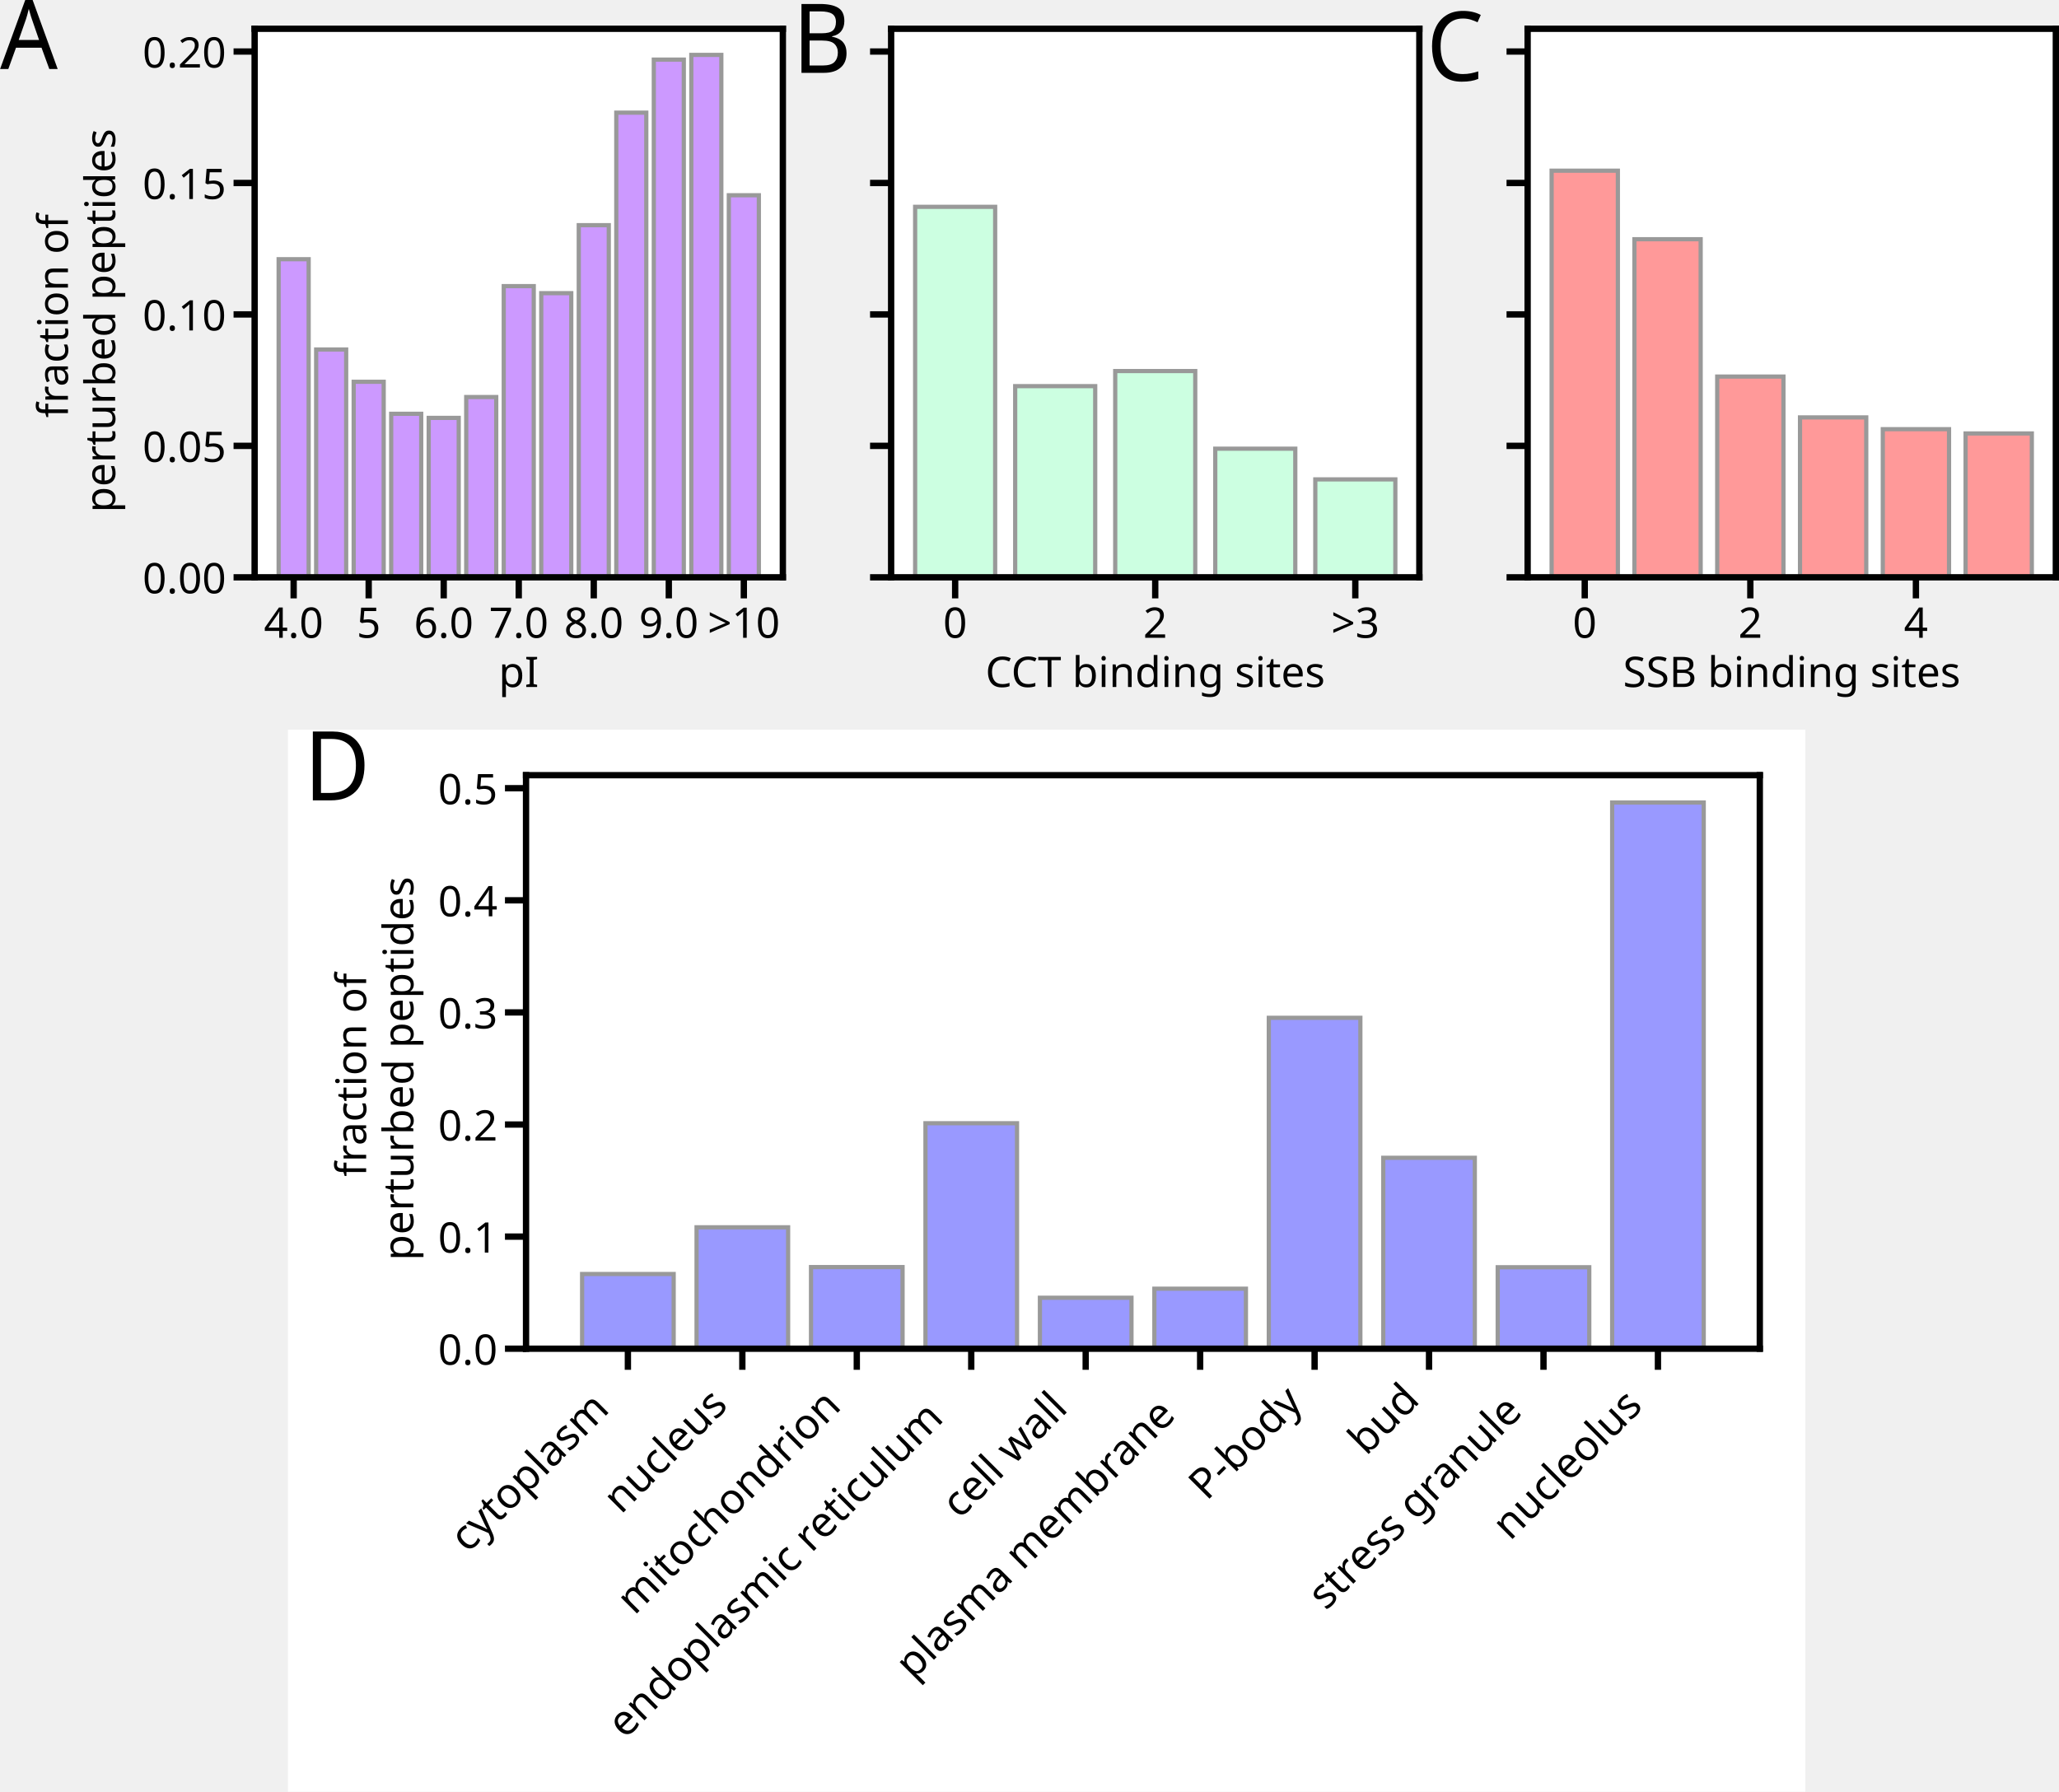
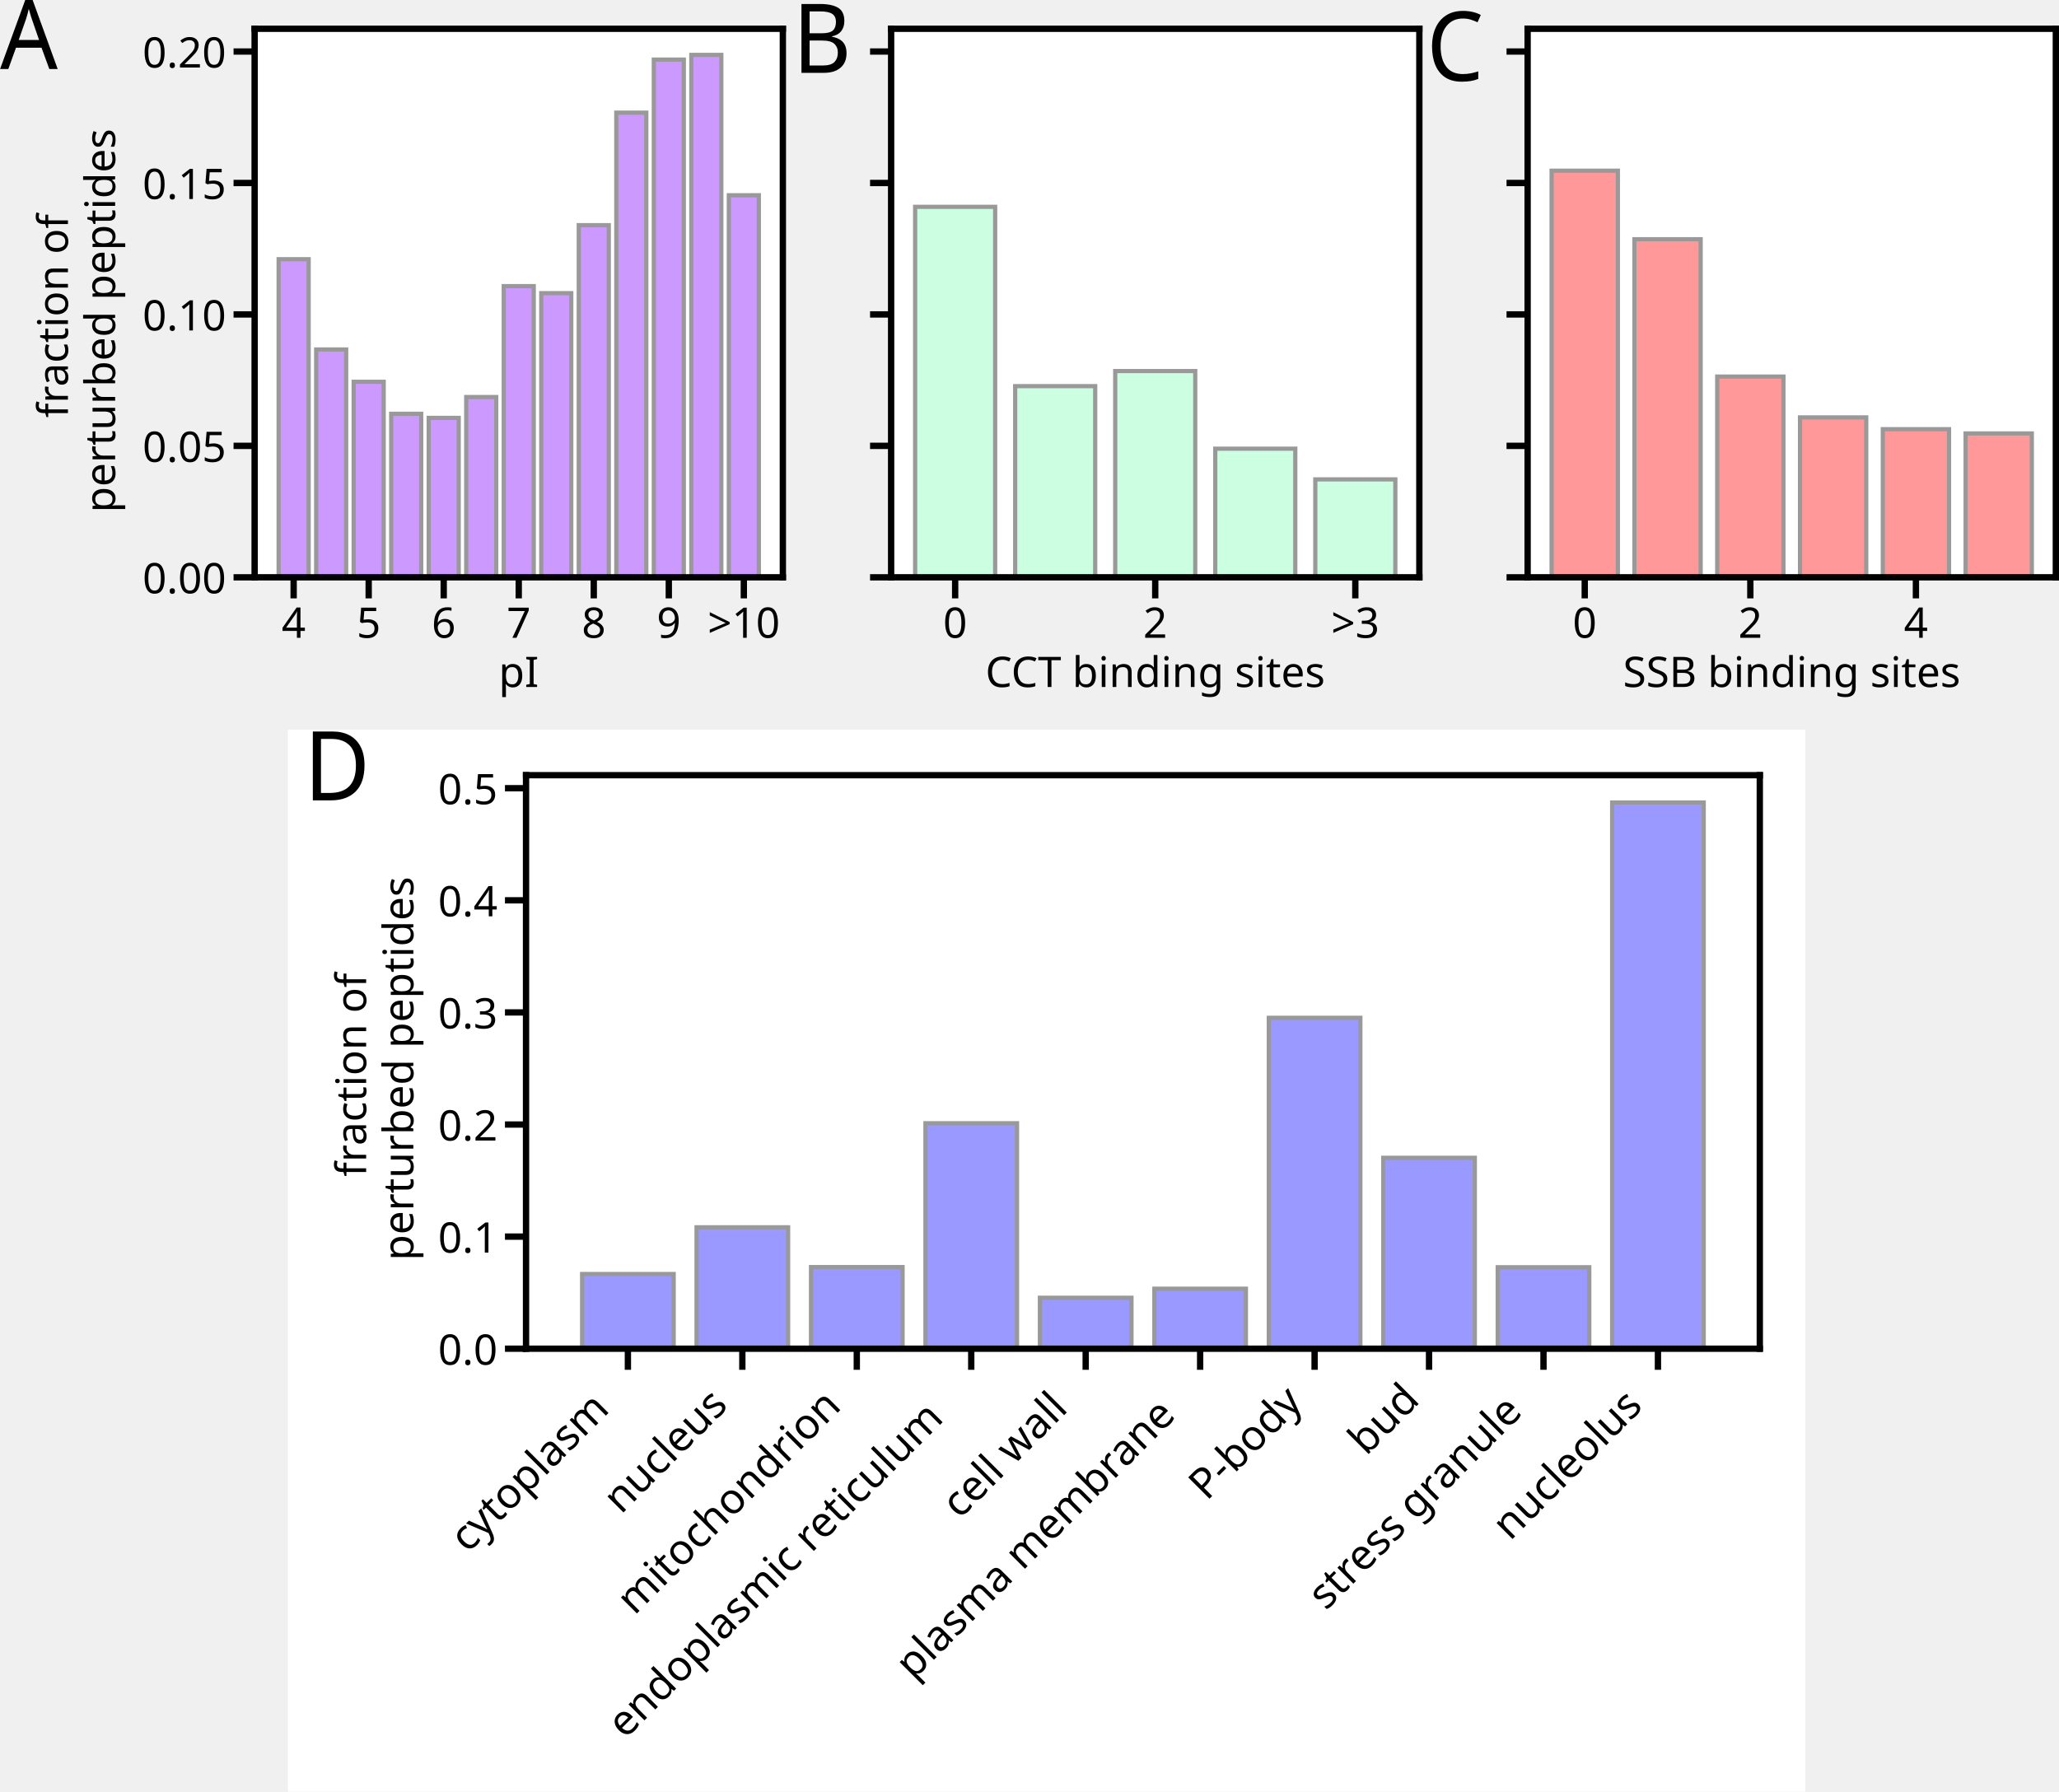
<svg xmlns="http://www.w3.org/2000/svg" xmlns:xlink="http://www.w3.org/1999/xlink" width="977pt" height="850.259pt" viewBox="0 0 977 850.259" version="1.1" id="svg67" xml:space="preserve">
  <defs id="defs1">
    <style type="text/css" id="style1">*{stroke-linejoin: round; stroke-linecap: butt}</style>
    <style type="text/css" id="style1-7">*{stroke-linejoin: round; stroke-linecap: butt}</style>
    <path id="m81d994f9bc" d="M 0,0 V 10" style="stroke:#000000;stroke-width:3" />
    <path id="m4c2b1c77ed" d="M 0,0 H -10" style="stroke:#000000;stroke-width:3" />
    <clipPath id="pcad3f95bfc">
      <rect x="112.975" y="21.6" width="585.425" height="272.158" id="rect32" />
    </clipPath>
  </defs>
  <g id="axes_1" transform="translate(-4.900278,-7.946437)">
    <g id="patch_2">
      <path d="M 125.725,281.9 H 376.366 V 21.6 H 125.725 Z" style="fill:#ffffff" id="path2" />
    </g>
    <g id="patch_3">
      <path d="m 137.118,281.9 h 14.241 V 130.954 h -14.241 z" clip-path="url(#pb880c64305)" style="opacity:0.4;fill:#8000ff;stroke:#000000;stroke-width:2;stroke-linejoin:miter" id="path3" />
    </g>
    <g id="patch_4">
      <path d="m 154.919,281.9 h 14.241 V 173.796 h -14.241 z" clip-path="url(#pb880c64305)" style="opacity:0.4;fill:#8000ff;stroke:#000000;stroke-width:2;stroke-linejoin:miter" id="path4" />
    </g>
    <g id="patch_5">
      <path d="m 172.72,281.9 h 14.241 v -92.783 h -14.241 z" clip-path="url(#pb880c64305)" style="opacity:0.4;fill:#8000ff;stroke:#000000;stroke-width:2;stroke-linejoin:miter" id="path5" />
    </g>
    <g id="patch_6">
      <path d="m 190.521,281.9 h 14.241 v -77.594 h -14.241 z" clip-path="url(#pb880c64305)" style="opacity:0.4;fill:#8000ff;stroke:#000000;stroke-width:2;stroke-linejoin:miter" id="path6" />
    </g>
    <g id="patch_7">
      <path d="M 208.323,281.9 H 222.564 V 206.252 H 208.323 Z" clip-path="url(#pb880c64305)" style="opacity:0.4;fill:#8000ff;stroke:#000000;stroke-width:2;stroke-linejoin:miter" id="path7" />
    </g>
    <g id="patch_8">
      <path d="m 226.124,281.9 h 14.241 v -85.541 h -14.241 z" clip-path="url(#pb880c64305)" style="opacity:0.4;fill:#8000ff;stroke:#000000;stroke-width:2;stroke-linejoin:miter" id="path8" />
    </g>
    <g id="patch_9">
      <path d="m 243.925,281.9 h 14.241 V 143.727 h -14.241 z" clip-path="url(#pb880c64305)" style="opacity:0.4;fill:#8000ff;stroke:#000000;stroke-width:2;stroke-linejoin:miter" id="path9" />
    </g>
    <g id="patch_10">
      <path d="M 261.726,281.9 H 275.967 V 147.067 h -14.241 z" clip-path="url(#pb880c64305)" style="opacity:0.4;fill:#8000ff;stroke:#000000;stroke-width:2;stroke-linejoin:miter" id="path10" />
    </g>
    <g id="patch_11">
      <path d="m 279.528,281.9 h 14.241 V 114.799 h -14.241 z" clip-path="url(#pb880c64305)" style="opacity:0.4;fill:#8000ff;stroke:#000000;stroke-width:2;stroke-linejoin:miter" id="path11" />
    </g>
    <g id="patch_12">
      <path d="m 297.329,281.9 h 14.241 V 61.408 h -14.241 z" clip-path="url(#pb880c64305)" style="opacity:0.4;fill:#8000ff;stroke:#000000;stroke-width:2;stroke-linejoin:miter" id="path12" />
    </g>
    <g id="patch_13">
      <path d="m 315.13,281.9 h 14.241 V 36.235 h -14.241 z" clip-path="url(#pb880c64305)" style="opacity:0.4;fill:#8000ff;stroke:#000000;stroke-width:2;stroke-linejoin:miter" id="path13" />
    </g>
    <g id="patch_14">
      <path d="m 332.931,281.9 h 14.241 V 33.995 h -14.241 z" clip-path="url(#pb880c64305)" style="opacity:0.4;fill:#8000ff;stroke:#000000;stroke-width:2;stroke-linejoin:miter" id="path14" />
    </g>
    <g id="patch_15">
      <path d="m 350.733,281.9 h 14.241 V 100.6 h -14.241 z" clip-path="url(#pb880c64305)" style="opacity:0.4;fill:#8000ff;stroke:#000000;stroke-width:2;stroke-linejoin:miter" id="path15" />
    </g>
    <g id="matplotlib.axis_1">
      <g id="xtick_1">
        <g id="line2d_1">
          <defs id="defs15">
            <path id="m2d09e3eda3" d="M 0,0 V 10" style="stroke:#000000;stroke-width:3" />
          </defs>
          <g id="g15">
            <use xlink:href="#m2d09e3eda3" x="144.238" y="281.9" style="stroke:#000000;stroke-width:3" id="use15" />
          </g>
        </g>
        <g id="text_1">
-           <text style="font-style:normal;font-variant:normal;font-weight:normal;font-stretch:normal;font-size:20px;line-height:normal;font-family:sans-serif;text-anchor:middle" x="144.238" y="310.597" id="text15">4.0</text>
+           <text style="font-style:normal;font-variant:normal;font-weight:normal;font-stretch:normal;font-size:20px;line-height:normal;font-family:sans-serif;text-anchor:middle" x="144.238" y="310.597" id="text15">4</text>
        </g>
      </g>
      <g id="xtick_2">
        <g id="line2d_2">
          <g id="g16">
            <use xlink:href="#m2d09e3eda3" x="179.841" y="281.9" style="stroke:#000000;stroke-width:3" id="use16" />
          </g>
        </g>
        <g id="text_2">
          <text style="font-style:normal;font-variant:normal;font-weight:normal;font-stretch:normal;font-size:20px;line-height:normal;font-family:sans-serif;text-anchor:middle" x="179.841" y="310.597" id="text16">5</text>
        </g>
      </g>
      <g id="xtick_3">
        <g id="line2d_3">
          <g id="g17">
            <use xlink:href="#m2d09e3eda3" x="215.443" y="281.9" style="stroke:#000000;stroke-width:3" id="use17" />
          </g>
        </g>
        <g id="text_3">
-           <text style="font-style:normal;font-variant:normal;font-weight:normal;font-stretch:normal;font-size:20px;line-height:normal;font-family:sans-serif;text-anchor:middle" x="215.443" y="310.597" id="text17">6.0</text>
+           <text style="font-style:normal;font-variant:normal;font-weight:normal;font-stretch:normal;font-size:20px;line-height:normal;font-family:sans-serif;text-anchor:middle" x="215.443" y="310.597" id="text17">6</text>
        </g>
      </g>
      <g id="xtick_4">
        <g id="line2d_4">
          <g id="g18">
            <use xlink:href="#m2d09e3eda3" x="251.046" y="281.9" style="stroke:#000000;stroke-width:3" id="use18" />
          </g>
        </g>
        <g id="text_4">
-           <text style="font-style:normal;font-variant:normal;font-weight:normal;font-stretch:normal;font-size:20px;line-height:normal;font-family:sans-serif;text-anchor:middle" x="251.046" y="310.597" id="text18">7.0</text>
+           <text style="font-style:normal;font-variant:normal;font-weight:normal;font-stretch:normal;font-size:20px;line-height:normal;font-family:sans-serif;text-anchor:middle" x="251.046" y="310.597" id="text18">7</text>
        </g>
      </g>
      <g id="xtick_5">
        <g id="line2d_5">
          <g id="g19">
            <use xlink:href="#m2d09e3eda3" x="286.648" y="281.9" style="stroke:#000000;stroke-width:3" id="use19" />
          </g>
        </g>
        <g id="text_5">
-           <text style="font-style:normal;font-variant:normal;font-weight:normal;font-stretch:normal;font-size:20px;line-height:normal;font-family:sans-serif;text-anchor:middle" x="286.648" y="310.597" id="text19">8.0</text>
+           <text style="font-style:normal;font-variant:normal;font-weight:normal;font-stretch:normal;font-size:20px;line-height:normal;font-family:sans-serif;text-anchor:middle" x="286.648" y="310.597" id="text19">8</text>
        </g>
      </g>
      <g id="xtick_6">
        <g id="line2d_6">
          <g id="g20">
            <use xlink:href="#m2d09e3eda3" x="322.251" y="281.9" style="stroke:#000000;stroke-width:3" id="use20" />
          </g>
        </g>
        <g id="text_6">
-           <text style="font-style:normal;font-variant:normal;font-weight:normal;font-stretch:normal;font-size:20px;line-height:normal;font-family:sans-serif;text-anchor:middle" x="322.251" y="310.597" id="text20">9.0</text>
+           <text style="font-style:normal;font-variant:normal;font-weight:normal;font-stretch:normal;font-size:20px;line-height:normal;font-family:sans-serif;text-anchor:middle" x="322.251" y="310.597" id="text20">9</text>
        </g>
      </g>
      <g id="xtick_7">
        <g id="line2d_7">
          <g id="g21">
            <use xlink:href="#m2d09e3eda3" x="357.853" y="281.9" style="stroke:#000000;stroke-width:3" id="use21" />
          </g>
        </g>
        <g id="text_7">
          <text style="font-style:normal;font-variant:normal;font-weight:normal;font-stretch:normal;font-size:20px;line-height:normal;font-family:sans-serif;text-anchor:middle" x="357.853" y="310.597" id="text21">&gt;10</text>
        </g>
      </g>
      <g id="text_8">
        <text style="font-style:normal;font-variant:normal;font-weight:normal;font-stretch:normal;font-size:20px;line-height:normal;font-family:sans-serif;text-anchor:middle" x="251.046" y="333.953" id="text22">pI</text>
      </g>
    </g>
    <g id="matplotlib.axis_2">
      <g id="ytick_1">
        <g id="line2d_8">
          <defs id="defs22">
            <path id="ma762a88165" d="M 0,0 H -10" style="stroke:#000000;stroke-width:3" />
          </defs>
          <g id="g22">
            <use xlink:href="#ma762a88165" x="125.725" y="281.9" style="stroke:#000000;stroke-width:3" id="use22" />
          </g>
        </g>
        <g id="text_9">
          <text style="font-style:normal;font-variant:normal;font-weight:normal;font-stretch:normal;font-size:20px;line-height:normal;font-family:sans-serif;text-anchor:end" x="112.225" y="289.498" id="text23">0.00</text>
        </g>
      </g>
      <g id="ytick_2">
        <g id="line2d_9">
          <g id="g23">
            <use xlink:href="#ma762a88165" x="125.725" y="219.527" style="stroke:#000000;stroke-width:3" id="use23" />
          </g>
        </g>
        <g id="text_10">
          <text style="font-style:normal;font-variant:normal;font-weight:normal;font-stretch:normal;font-size:20px;line-height:normal;font-family:sans-serif;text-anchor:end" x="112.225" y="227.125" id="text24">0.05</text>
        </g>
      </g>
      <g id="ytick_3">
        <g id="line2d_10">
          <g id="g24">
            <use xlink:href="#ma762a88165" x="125.725" y="157.153" style="stroke:#000000;stroke-width:3" id="use24" />
          </g>
        </g>
        <g id="text_11">
          <text style="font-style:normal;font-variant:normal;font-weight:normal;font-stretch:normal;font-size:20px;line-height:normal;font-family:sans-serif;text-anchor:end" x="112.225" y="164.751" id="text25">0.10</text>
        </g>
      </g>
      <g id="ytick_4">
        <g id="line2d_11">
          <g id="g25">
            <use xlink:href="#ma762a88165" x="125.725" y="94.78" style="stroke:#000000;stroke-width:3" id="use25" />
          </g>
        </g>
        <g id="text_12">
          <text style="font-style:normal;font-variant:normal;font-weight:normal;font-stretch:normal;font-size:20px;line-height:normal;font-family:sans-serif;text-anchor:end" x="112.225" y="102.378" id="text26">0.15</text>
        </g>
      </g>
      <g id="ytick_5">
        <g id="line2d_12">
          <g id="g26">
            <use xlink:href="#ma762a88165" x="125.725" y="32.406" style="stroke:#000000;stroke-width:3" id="use26" />
          </g>
        </g>
        <g id="text_13">
          <text style="font-style:normal;font-variant:normal;font-weight:normal;font-stretch:normal;font-size:20px;line-height:normal;font-family:sans-serif;text-anchor:end" x="112.225" y="40.005" id="text27">0.20</text>
        </g>
      </g>
      <g id="text_14">
        <text style="font-style:normal;font-variant:normal;font-weight:normal;font-stretch:normal;font-size:20px;line-height:normal;font-family:sans-serif" transform="rotate(-90,121.6483,84.50953)" id="text28">fraction of</text>
        <text style="font-style:normal;font-variant:normal;font-weight:normal;font-stretch:normal;font-size:20px;line-height:normal;font-family:sans-serif" transform="rotate(-90,155.3656,95.83125)" id="text29">perturbed peptides</text>
      </g>
    </g>
    <g id="patch_16">
      <path d="M 125.725,281.9 V 21.6" style="fill:none;stroke:#000000;stroke-width:3;stroke-linecap:square;stroke-linejoin:miter" id="path29" />
    </g>
    <g id="patch_17">
      <path d="M 376.366,281.9 V 21.6" style="fill:none;stroke:#000000;stroke-width:3;stroke-linecap:square;stroke-linejoin:miter" id="path30" />
    </g>
    <g id="patch_18">
      <path d="M 125.725,281.9 H 376.366" style="fill:none;stroke:#000000;stroke-width:3;stroke-linecap:square;stroke-linejoin:miter" id="path31" />
    </g>
    <g id="patch_19">
      <path d="M 125.725,21.6 H 376.366" style="fill:none;stroke:#000000;stroke-width:3;stroke-linecap:square;stroke-linejoin:miter" id="path32" />
    </g>
  </g>
  <text id="text1270-4" xml:space="preserve" x="0.043" y="31.692" style="font-size:44.274px;stroke-width:3.689;stroke-linecap:butt;stroke-linejoin:round" transform="scale(0.9674822,1.033611)">
    <tspan style="font-variant:normal;font-weight:normal;font-stretch:normal;font-size:44.274px;font-family:'Microsoft Sans Serif';writing-mode:lr-tb;fill:#000000;fill-opacity:1;fill-rule:nonzero;stroke:none;stroke-width:3.689" x="0.043" y="31.692" id="tspan1271-9">A</tspan>
  </text>
  <g id="axes_2" transform="translate(10.09972,-7.946437)">
    <g id="patch_20">
      <path d="M 412.742,281.9 H 663.383 V 21.6 H 412.742 Z" style="fill:#ffffff" id="path33" />
    </g>
    <g id="patch_21">
      <path d="m 424.135,281.9 h 37.976 V 106.096 h -37.976 z" clip-path="url(#p22f2f676e9)" style="opacity:0.4;fill:#80ffb4;stroke:#000000;stroke-width:2;stroke-linejoin:miter" id="path34" />
    </g>
    <g id="patch_22">
      <path d="m 471.605,281.9 h 37.976 v -90.709 h -37.976 z" clip-path="url(#p22f2f676e9)" style="opacity:0.4;fill:#80ffb4;stroke:#000000;stroke-width:2;stroke-linejoin:miter" id="path35" />
    </g>
    <g id="patch_23">
      <path d="m 519.075,281.9 h 37.976 v -97.87 h -37.976 z" clip-path="url(#p22f2f676e9)" style="opacity:0.4;fill:#80ffb4;stroke:#000000;stroke-width:2;stroke-linejoin:miter" id="path36" />
    </g>
    <g id="patch_24">
      <path d="m 566.544,281.9 h 37.976 v -61.033 h -37.976 z" clip-path="url(#p22f2f676e9)" style="opacity:0.4;fill:#80ffb4;stroke:#000000;stroke-width:2;stroke-linejoin:miter" id="path37" />
    </g>
    <g id="patch_25">
      <path d="m 614.014,281.9 h 37.976 v -46.462 h -37.976 z" clip-path="url(#p22f2f676e9)" style="opacity:0.4;fill:#80ffb4;stroke:#000000;stroke-width:2;stroke-linejoin:miter" id="path38" />
    </g>
    <g id="matplotlib.axis_3">
      <g id="xtick_8">
        <g id="line2d_13">
          <g id="g38">
            <use xlink:href="#m2d09e3eda3" x="443.123" y="281.9" style="stroke:#000000;stroke-width:3" id="use38" />
          </g>
        </g>
        <g id="text_15">
          <text style="font-style:normal;font-variant:normal;font-weight:normal;font-stretch:normal;font-size:20px;line-height:normal;font-family:sans-serif;text-anchor:middle" x="443.123" y="310.597" id="text38">0</text>
        </g>
      </g>
      <g id="xtick_9">
        <g id="line2d_14">
          <g id="g39">
            <use xlink:href="#m2d09e3eda3" x="538.062" y="281.9" style="stroke:#000000;stroke-width:3" id="use39" />
          </g>
        </g>
        <g id="text_16">
          <text style="font-style:normal;font-variant:normal;font-weight:normal;font-stretch:normal;font-size:20px;line-height:normal;font-family:sans-serif;text-anchor:middle" x="538.062" y="310.597" id="text39">2</text>
        </g>
      </g>
      <g id="xtick_10">
        <g id="line2d_15">
          <g id="g40">
            <use xlink:href="#m2d09e3eda3" x="633.002" y="281.9" style="stroke:#000000;stroke-width:3" id="use40" />
          </g>
        </g>
        <g id="text_17">
          <text style="font-style:normal;font-variant:normal;font-weight:normal;font-stretch:normal;font-size:20px;line-height:normal;font-family:sans-serif;text-anchor:middle" x="633.002" y="310.597" id="text40">&gt;3</text>
        </g>
      </g>
      <g id="text_18">
        <text style="font-style:normal;font-variant:normal;font-weight:normal;font-stretch:normal;font-size:20px;line-height:normal;font-family:sans-serif;text-anchor:middle" x="538.062" y="333.953" id="text41">CCT binding sites</text>
      </g>
    </g>
    <g id="matplotlib.axis_4">
      <g id="ytick_6">
        <g id="line2d_16">
          <g id="g41">
            <use xlink:href="#ma762a88165" x="412.742" y="281.9" style="stroke:#000000;stroke-width:3" id="use41" />
          </g>
        </g>
      </g>
      <g id="ytick_7">
        <g id="line2d_17">
          <g id="g42">
            <use xlink:href="#ma762a88165" x="412.742" y="219.527" style="stroke:#000000;stroke-width:3" id="use42" />
          </g>
        </g>
      </g>
      <g id="ytick_8">
        <g id="line2d_18">
          <g id="g43">
            <use xlink:href="#ma762a88165" x="412.742" y="157.153" style="stroke:#000000;stroke-width:3" id="use43" />
          </g>
        </g>
      </g>
      <g id="ytick_9">
        <g id="line2d_19">
          <g id="g44">
            <use xlink:href="#ma762a88165" x="412.742" y="94.78" style="stroke:#000000;stroke-width:3" id="use44" />
          </g>
        </g>
      </g>
      <g id="ytick_10">
        <g id="line2d_20">
          <g id="g45">
            <use xlink:href="#ma762a88165" x="412.742" y="32.406" style="stroke:#000000;stroke-width:3" id="use45" />
          </g>
        </g>
      </g>
    </g>
    <g id="patch_26">
      <path d="M 412.742,281.9 V 21.6" style="fill:none;stroke:#000000;stroke-width:3;stroke-linecap:square;stroke-linejoin:miter" id="path45" />
    </g>
    <g id="patch_27">
      <path d="M 663.383,281.9 V 21.6" style="fill:none;stroke:#000000;stroke-width:3;stroke-linecap:square;stroke-linejoin:miter" id="path46" />
    </g>
    <g id="patch_28">
      <path d="M 412.742,281.9 H 663.383" style="fill:none;stroke:#000000;stroke-width:3;stroke-linecap:square;stroke-linejoin:miter" id="path47" />
    </g>
    <g id="patch_29">
      <path d="M 412.742,21.6 H 663.383" style="fill:none;stroke:#000000;stroke-width:3;stroke-linecap:square;stroke-linejoin:miter" id="path48" />
    </g>
  </g>
  <text id="text1270-4-5" xml:space="preserve" x="388.784" y="33.437" style="font-size:44.274px;stroke-width:3.689;stroke-linecap:butt;stroke-linejoin:round" transform="scale(0.9674822,1.033611)">
    <tspan style="font-variant:normal;font-weight:normal;font-stretch:normal;font-size:44.274px;font-family:'Microsoft Sans Serif';writing-mode:lr-tb;fill:#000000;fill-opacity:1;fill-rule:nonzero;stroke:none;stroke-width:3.689" x="388.784" y="33.437" id="tspan1271-9-3">B</tspan>
  </text>
  <g id="g69" transform="translate(25.09972,-7.946437)">
    <g id="axes_3">
      <g id="patch_30">
        <path d="M 699.759,281.9 H 950.4 V 21.6 H 699.759 Z" style="fill:#ffffff" id="path49" />
      </g>
      <g id="patch_31">
        <path d="m 711.151,281.9 h 31.428 V 88.945 h -31.428 z" clip-path="url(#pc76ea768c6)" style="opacity:0.4;fill:#ff0000;stroke:#000000;stroke-width:2;stroke-linejoin:miter" id="path50" />
      </g>
      <g id="patch_32">
        <path d="M 750.437,281.9 H 781.865 V 121.467 h -31.428 z" clip-path="url(#pc76ea768c6)" style="opacity:0.4;fill:#ff0000;stroke:#000000;stroke-width:2;stroke-linejoin:miter" id="path51" />
      </g>
      <g id="patch_33">
        <path d="m 789.722,281.9 h 31.428 V 186.641 H 789.722 Z" clip-path="url(#pc76ea768c6)" style="opacity:0.4;fill:#ff0000;stroke:#000000;stroke-width:2;stroke-linejoin:miter" id="path52" />
      </g>
      <g id="patch_34">
        <path d="m 829.008,281.9 h 31.428 v -75.877 h -31.428 z" clip-path="url(#pc76ea768c6)" style="opacity:0.4;fill:#ff0000;stroke:#000000;stroke-width:2;stroke-linejoin:miter" id="path53" />
      </g>
      <g id="patch_35">
        <path d="m 868.293,281.9 h 31.428 v -70.289 h -31.428 z" clip-path="url(#pc76ea768c6)" style="opacity:0.4;fill:#ff0000;stroke:#000000;stroke-width:2;stroke-linejoin:miter" id="path54" />
      </g>
      <g id="patch_36">
        <path d="m 907.579,281.9 h 31.428 v -68.263 h -31.428 z" clip-path="url(#pc76ea768c6)" style="opacity:0.4;fill:#ff0000;stroke:#000000;stroke-width:2;stroke-linejoin:miter" id="path55" />
      </g>
      <g id="matplotlib.axis_5">
        <g id="xtick_11">
          <g id="line2d_21">
            <g id="g55">
              <use xlink:href="#m2d09e3eda3" x="726.866" y="281.9" style="stroke:#000000;stroke-width:3" id="use55" />
            </g>
          </g>
          <g id="text_19">
            <text style="font-style:normal;font-variant:normal;font-weight:normal;font-stretch:normal;font-size:20px;line-height:normal;font-family:sans-serif;text-anchor:middle" x="726.866" y="310.597" id="text55">0</text>
          </g>
        </g>
        <g id="xtick_12">
          <g id="line2d_22">
            <g id="g56">
              <use xlink:href="#m2d09e3eda3" x="805.437" y="281.9" style="stroke:#000000;stroke-width:3" id="use56" />
            </g>
          </g>
          <g id="text_20">
            <text style="font-style:normal;font-variant:normal;font-weight:normal;font-stretch:normal;font-size:20px;line-height:normal;font-family:sans-serif;text-anchor:middle" x="805.437" y="310.597" id="text56">2</text>
          </g>
        </g>
        <g id="xtick_13">
          <g id="line2d_23">
            <g id="g57">
              <use xlink:href="#m2d09e3eda3" x="884.008" y="281.9" style="stroke:#000000;stroke-width:3" id="use57" />
            </g>
          </g>
          <g id="text_21">
            <text style="font-style:normal;font-variant:normal;font-weight:normal;font-stretch:normal;font-size:20px;line-height:normal;font-family:sans-serif;text-anchor:middle" x="884.008" y="310.597" id="text57">4</text>
          </g>
        </g>
        <g id="text_22">
          <text style="font-style:normal;font-variant:normal;font-weight:normal;font-stretch:normal;font-size:20px;line-height:normal;font-family:sans-serif;text-anchor:middle" x="825.079" y="333.953" id="text58">SSB binding sites</text>
        </g>
      </g>
      <g id="matplotlib.axis_6">
        <g id="ytick_11">
          <g id="line2d_24">
            <g id="g58">
              <use xlink:href="#ma762a88165" x="699.759" y="281.9" style="stroke:#000000;stroke-width:3" id="use58" />
            </g>
          </g>
        </g>
        <g id="ytick_12">
          <g id="line2d_25">
            <g id="g59">
              <use xlink:href="#ma762a88165" x="699.759" y="219.527" style="stroke:#000000;stroke-width:3" id="use59" />
            </g>
          </g>
        </g>
        <g id="ytick_13">
          <g id="line2d_26">
            <g id="g60">
              <use xlink:href="#ma762a88165" x="699.759" y="157.153" style="stroke:#000000;stroke-width:3" id="use60" />
            </g>
          </g>
        </g>
        <g id="ytick_14">
          <g id="line2d_27">
            <g id="g61">
              <use xlink:href="#ma762a88165" x="699.759" y="94.78" style="stroke:#000000;stroke-width:3" id="use61" />
            </g>
          </g>
        </g>
        <g id="ytick_15">
          <g id="line2d_28">
            <g id="g62">
              <use xlink:href="#ma762a88165" x="699.759" y="32.406" style="stroke:#000000;stroke-width:3" id="use62" />
            </g>
          </g>
        </g>
      </g>
      <g id="patch_37">
        <path d="M 699.759,281.9 V 21.6" style="fill:none;stroke:#000000;stroke-width:3;stroke-linecap:square;stroke-linejoin:miter" id="path62" />
      </g>
      <g id="patch_38">
        <path d="M 950.4,281.9 V 21.6" style="fill:none;stroke:#000000;stroke-width:3;stroke-linecap:square;stroke-linejoin:miter" id="path63" />
      </g>
      <g id="patch_39">
        <path d="M 699.759,281.9 H 950.4" style="fill:none;stroke:#000000;stroke-width:3;stroke-linecap:square;stroke-linejoin:miter" id="path64" />
      </g>
      <g id="patch_40">
        <path d="M 699.759,21.6 H 950.4" style="fill:none;stroke:#000000;stroke-width:3;stroke-linecap:square;stroke-linejoin:miter" id="path65" />
      </g>
    </g>
    <text id="text1270-4-6" xml:space="preserve" x="673.699" y="44.753" style="font-size:44.274px;stroke-width:3.689;stroke-linecap:butt;stroke-linejoin:round" transform="scale(0.9674822,1.033611)">
      <tspan style="font-variant:normal;font-weight:normal;font-stretch:normal;font-size:44.274px;font-family:'Microsoft Sans Serif';writing-mode:lr-tb;fill:#000000;fill-opacity:1;fill-rule:nonzero;stroke:none;stroke-width:3.689" x="673.699" y="44.753" id="tspan1271-9-8">C</tspan>
    </text>
  </g>
  <defs id="defs67">
    <clipPath id="pb880c64305">
      <rect x="125.725" y="21.6" width="250.641" height="260.3" id="rect65" />
    </clipPath>
    <clipPath id="p22f2f676e9">
      <rect x="412.742" y="21.6" width="250.641" height="260.3" id="rect66" />
    </clipPath>
    <clipPath id="pc76ea768c6">
      <rect x="699.759" y="21.6" width="250.641" height="260.3" id="rect67" />
    </clipPath>
  </defs>
  <g id="figure_1-4" transform="translate(136.6287,346.2595)">
    <g id="patch_1-1">
      <path d="M 0,504 H 720 V 0 H 0 Z" style="fill:#ffffff" id="path1-9" />
    </g>
    <g id="axes_1-5">
      <g id="patch_2-8">
        <path d="M 112.975,293.758 H 698.4 V 21.6 H 112.975 Z" style="fill:#ffffff" id="path2-0" />
      </g>
      <g id="patch_3-5">
        <path d="m 139.585,293.758 h 43.445 v -35.45 h -43.445 z" clip-path="url(#pcad3f95bfc)" style="opacity:0.4;fill:#0000ff;stroke:#000000;stroke-width:2;stroke-linejoin:miter" id="path3-7" />
      </g>
      <g id="patch_4-9">
        <path d="m 193.892,293.758 h 43.445 v -57.612 h -43.445 z" clip-path="url(#pcad3f95bfc)" style="opacity:0.4;fill:#0000ff;stroke:#000000;stroke-width:2;stroke-linejoin:miter" id="path4-7" />
      </g>
      <g id="patch_5-7">
        <path d="m 248.198,293.758 h 43.445 V 255.024 H 248.198 Z" clip-path="url(#pcad3f95bfc)" style="opacity:0.4;fill:#0000ff;stroke:#000000;stroke-width:2;stroke-linejoin:miter" id="path5-0" />
      </g>
      <g id="patch_6-4">
        <path d="m 302.505,293.758 h 43.445 V 186.764 h -43.445 z" clip-path="url(#pcad3f95bfc)" style="opacity:0.4;fill:#0000ff;stroke:#000000;stroke-width:2;stroke-linejoin:miter" id="path6-3" />
      </g>
      <g id="patch_7-8">
        <path d="m 356.812,293.758 h 43.445 v -24.18 h -43.445 z" clip-path="url(#pcad3f95bfc)" style="opacity:0.4;fill:#0000ff;stroke:#000000;stroke-width:2;stroke-linejoin:miter" id="path7-8" />
      </g>
      <g id="patch_8-9">
        <path d="m 411.118,293.758 h 43.445 v -28.472 h -43.445 z" clip-path="url(#pcad3f95bfc)" style="opacity:0.4;fill:#0000ff;stroke:#000000;stroke-width:2;stroke-linejoin:miter" id="path8-9" />
      </g>
      <g id="patch_9-3">
        <path d="m 465.425,293.758 h 43.445 V 136.737 h -43.445 z" clip-path="url(#pcad3f95bfc)" style="opacity:0.4;fill:#0000ff;stroke:#000000;stroke-width:2;stroke-linejoin:miter" id="path9-3" />
      </g>
      <g id="patch_10-7">
        <path d="m 519.731,293.758 h 43.445 v -90.594 h -43.445 z" clip-path="url(#pcad3f95bfc)" style="opacity:0.4;fill:#0000ff;stroke:#000000;stroke-width:2;stroke-linejoin:miter" id="path10-3" />
      </g>
      <g id="patch_11-0">
        <path d="m 574.038,293.758 h 43.445 v -38.658 h -43.445 z" clip-path="url(#pcad3f95bfc)" style="opacity:0.4;fill:#0000ff;stroke:#000000;stroke-width:2;stroke-linejoin:miter" id="path11-5" />
      </g>
      <g id="patch_12-0">
        <path d="m 628.345,293.758 h 43.445 V 34.56 H 628.345 Z" clip-path="url(#pcad3f95bfc)" style="opacity:0.4;fill:#0000ff;stroke:#000000;stroke-width:2;stroke-linejoin:miter" id="path12-9" />
      </g>
      <g id="matplotlib.axis_1-9">
        <g id="xtick_1-5">
          <g id="line2d_1-2">
            <defs id="defs12">
              <path id="path67" d="M 0,0 V 10" style="stroke:#000000;stroke-width:3" />
            </defs>
            <g id="g12">
              <use xlink:href="#m81d994f9bc" x="161.308" y="293.758" style="stroke:#000000;stroke-width:3" id="use12" />
            </g>
          </g>
          <g id="text_1-7">
            <text style="font-style:normal;font-variant:normal;font-weight:normal;font-stretch:normal;font-size:20px;line-height:normal;font-family:sans-serif" transform="rotate(-45,514.7095,92.55712)" id="text12">cytoplasm</text>
          </g>
        </g>
        <g id="xtick_2-9">
          <g id="line2d_2-4">
            <g id="g13">
              <use xlink:href="#m81d994f9bc" x="215.614" y="293.758" style="stroke:#000000;stroke-width:3" id="use13" />
            </g>
          </g>
          <g id="text_2-0">
            <text style="font-style:normal;font-variant:normal;font-weight:normal;font-stretch:normal;font-size:20px;line-height:normal;font-family:sans-serif" transform="rotate(-45,528.8534,-4.404136)" id="text13">nucleus</text>
          </g>
        </g>
        <g id="xtick_3-6">
          <g id="line2d_3-8">
            <g id="g14">
              <use xlink:href="#m81d994f9bc" x="269.921" y="293.758" style="stroke:#000000;stroke-width:3" id="use14" />
            </g>
          </g>
          <g id="text_3-7">
            <text style="font-style:normal;font-variant:normal;font-weight:normal;font-stretch:normal;font-size:20px;line-height:normal;font-family:sans-serif" transform="rotate(-45,589.8989,11.86499)" id="text14">mitochondrion</text>
          </g>
        </g>
        <g id="xtick_4-0">
          <g id="line2d_4-3">
            <g id="g15-5">
              <use xlink:href="#m81d994f9bc" x="324.228" y="293.758" style="stroke:#000000;stroke-width:3" id="use15-3" />
            </g>
          </g>
          <g id="text_4-7">
            <text style="font-style:normal;font-variant:normal;font-weight:normal;font-stretch:normal;font-size:20px;line-height:normal;font-family:sans-serif" transform="rotate(-45,658.5553,46.50855)" id="text15-4">endoplasmic reticulum</text>
          </g>
        </g>
        <g id="xtick_5-5">
          <g id="line2d_5-1">
            <g id="g16-5">
              <use xlink:href="#m81d994f9bc" x="378.534" y="293.758" style="stroke:#000000;stroke-width:3" id="use16-0" />
            </g>
          </g>
          <g id="text_5-4">
            <text style="font-style:normal;font-variant:normal;font-weight:normal;font-stretch:normal;font-size:20px;line-height:normal;font-family:sans-serif" transform="rotate(-45,611.9101,-197.2105)" id="text16-8">cell wall</text>
          </g>
        </g>
        <g id="xtick_6-2">
          <g id="line2d_6-6">
            <g id="g17-2">
              <use xlink:href="#m81d994f9bc" x="432.841" y="293.758" style="stroke:#000000;stroke-width:3" id="use17-2" />
            </g>
          </g>
          <g id="text_6-5">
            <text style="font-style:normal;font-variant:normal;font-weight:normal;font-stretch:normal;font-size:20px;line-height:normal;font-family:sans-serif" transform="rotate(-45,693.0384,-132.4572)" id="text17-3">plasma membrane</text>
          </g>
        </g>
        <g id="xtick_7-4">
          <g id="line2d_7-5">
            <g id="g18-7">
              <use xlink:href="#m81d994f9bc" x="487.147" y="293.758" style="stroke:#000000;stroke-width:3" id="use18-8" />
            </g>
          </g>
          <g id="text_7-2">
            <text style="font-style:normal;font-variant:normal;font-weight:normal;font-stretch:normal;font-size:20px;line-height:normal;font-family:sans-serif" transform="rotate(-45,660.1151,-343.0487)" id="text18-5">P-body</text>
          </g>
        </g>
        <g id="xtick_8-4">
          <g id="line2d_8-8">
            <g id="g19-5">
              <use xlink:href="#m81d994f9bc" x="541.454" y="293.758" style="stroke:#000000;stroke-width:3" id="use19-2" />
            </g>
          </g>
          <g id="text_8-0">
            <text style="font-style:normal;font-variant:normal;font-weight:normal;font-stretch:normal;font-size:20px;line-height:normal;font-family:sans-serif" transform="rotate(-45,672.1559,-445.0873)" id="text19-3">bud</text>
          </g>
        </g>
        <g id="xtick_9-1">
          <g id="line2d_9-4">
            <g id="g20-4">
              <use xlink:href="#m81d994f9bc" x="595.761" y="293.758" style="stroke:#000000;stroke-width:3" id="use20-4" />
            </g>
          </g>
          <g id="text_9-7">
            <text style="font-style:normal;font-variant:normal;font-weight:normal;font-stretch:normal;font-size:20px;line-height:normal;font-family:sans-serif" transform="rotate(-45,751.2342,-385.2831)" id="text20-3">stress granule</text>
          </g>
        </g>
        <g id="xtick_10-4">
          <g id="line2d_10-6">
            <g id="g21-8">
              <use xlink:href="#m81d994f9bc" x="650.067" y="293.758" style="stroke:#000000;stroke-width:3" id="use21-6" />
            </g>
          </g>
          <g id="text_10-8">
            <text style="font-style:normal;font-variant:normal;font-weight:normal;font-stretch:normal;font-size:20px;line-height:normal;font-family:sans-serif" transform="rotate(-45,754.9766,-507.356)" id="text21-2">nucleolus</text>
          </g>
        </g>
      </g>
      <g id="matplotlib.axis_2-7">
        <g id="ytick_1-2">
          <g id="line2d_11-8">
            <defs id="defs21">
              <path id="path68" d="M 0,0 H -10" style="stroke:#000000;stroke-width:3" />
            </defs>
            <g id="g22-7">
              <use xlink:href="#m4c2b1c77ed" x="112.975" y="293.758" style="stroke:#000000;stroke-width:3" id="use22-9" />
            </g>
          </g>
          <g id="text_11-7">
            <text style="font-style:normal;font-variant:normal;font-weight:normal;font-stretch:normal;font-size:20px;line-height:normal;font-family:sans-serif;text-anchor:end" x="99.475" y="301.357" id="text22-9">0.0</text>
          </g>
        </g>
        <g id="ytick_2-6">
          <g id="line2d_12-6">
            <g id="g23-8">
              <use xlink:href="#m4c2b1c77ed" x="112.975" y="240.563" style="stroke:#000000;stroke-width:3" id="use23-0" />
            </g>
          </g>
          <g id="text_12-2">
            <text style="font-style:normal;font-variant:normal;font-weight:normal;font-stretch:normal;font-size:20px;line-height:normal;font-family:sans-serif;text-anchor:end" x="99.475" y="248.162" id="text23-3">0.1</text>
          </g>
        </g>
        <g id="ytick_3-3">
          <g id="line2d_13-2">
            <g id="g24-5">
              <use xlink:href="#m4c2b1c77ed" x="112.975" y="187.368" style="stroke:#000000;stroke-width:3" id="use24-2" />
            </g>
          </g>
          <g id="text_13-9">
            <text style="font-style:normal;font-variant:normal;font-weight:normal;font-stretch:normal;font-size:20px;line-height:normal;font-family:sans-serif;text-anchor:end" x="99.475" y="194.967" id="text24-5">0.2</text>
          </g>
        </g>
        <g id="ytick_4-2">
          <g id="line2d_14-2">
            <g id="g25-1">
              <use xlink:href="#m4c2b1c77ed" x="112.975" y="134.173" style="stroke:#000000;stroke-width:3" id="use25-8" />
            </g>
          </g>
          <g id="text_14-8">
            <text style="font-style:normal;font-variant:normal;font-weight:normal;font-stretch:normal;font-size:20px;line-height:normal;font-family:sans-serif;text-anchor:end" x="99.475" y="141.772" id="text25-9">0.3</text>
          </g>
        </g>
        <g id="ytick_5-3">
          <g id="line2d_15-9">
            <g id="g26-7">
              <use xlink:href="#m4c2b1c77ed" x="112.975" y="80.978" style="stroke:#000000;stroke-width:3" id="use26-9" />
            </g>
          </g>
          <g id="text_15-0">
            <text style="font-style:normal;font-variant:normal;font-weight:normal;font-stretch:normal;font-size:20px;line-height:normal;font-family:sans-serif;text-anchor:end" x="99.475" y="88.577" id="text26-7">0.4</text>
          </g>
        </g>
        <g id="ytick_6-1">
          <g id="line2d_16-7">
            <g id="g27">
              <use xlink:href="#m4c2b1c77ed" x="112.975" y="27.783" style="stroke:#000000;stroke-width:3" id="use27" />
            </g>
          </g>
          <g id="text_16-1">
            <text style="font-style:normal;font-variant:normal;font-weight:normal;font-stretch:normal;font-size:20px;line-height:normal;font-family:sans-serif;text-anchor:end" x="99.475" y="35.382" id="text27-0">0.5</text>
          </g>
        </g>
        <g id="text_17-1">
          <text style="font-style:normal;font-variant:normal;font-weight:normal;font-stretch:normal;font-size:20px;line-height:normal;font-family:sans-serif" transform="rotate(-90,124.6004,87.48665)" id="text28-0">fraction of </text>
          <text style="font-style:normal;font-variant:normal;font-weight:normal;font-stretch:normal;font-size:20px;line-height:normal;font-family:sans-serif" transform="rotate(-90,158.3177,98.80837)" id="text29-9"> perturbed peptides</text>
        </g>
      </g>
      <g id="patch_13-3">
        <path d="M 112.975,293.758 V 21.6" style="fill:none;stroke:#000000;stroke-width:3;stroke-linecap:square;stroke-linejoin:miter" id="path29-3" />
      </g>
      <g id="patch_14-3">
        <path d="M 698.4,293.758 V 21.6" style="fill:none;stroke:#000000;stroke-width:3;stroke-linecap:square;stroke-linejoin:miter" id="path30-0" />
      </g>
      <g id="patch_15-6">
        <path d="M 112.975,293.758 H 698.4" style="fill:none;stroke:#000000;stroke-width:3;stroke-linecap:square;stroke-linejoin:miter" id="path31-8" />
      </g>
      <g id="patch_16-1">
        <path d="M 112.975,21.6 H 698.4" style="fill:none;stroke:#000000;stroke-width:3;stroke-linecap:square;stroke-linejoin:miter" id="path32-4" />
      </g>
    </g>
  </g>
  <text id="text1270-4-4" xml:space="preserve" x="149.14" y="367.459" style="font-size:44.274px;stroke-width:3.689;stroke-linecap:butt;stroke-linejoin:round" transform="scale(0.9674822,1.033611)">
    <tspan style="font-variant:normal;font-weight:normal;font-stretch:normal;font-size:44.274px;font-family:'Microsoft Sans Serif';writing-mode:lr-tb;fill:#000000;fill-opacity:1;fill-rule:nonzero;stroke:none;stroke-width:3.689" x="149.14" y="367.459" id="tspan1271-9-34">D</tspan>
  </text>
</svg>
